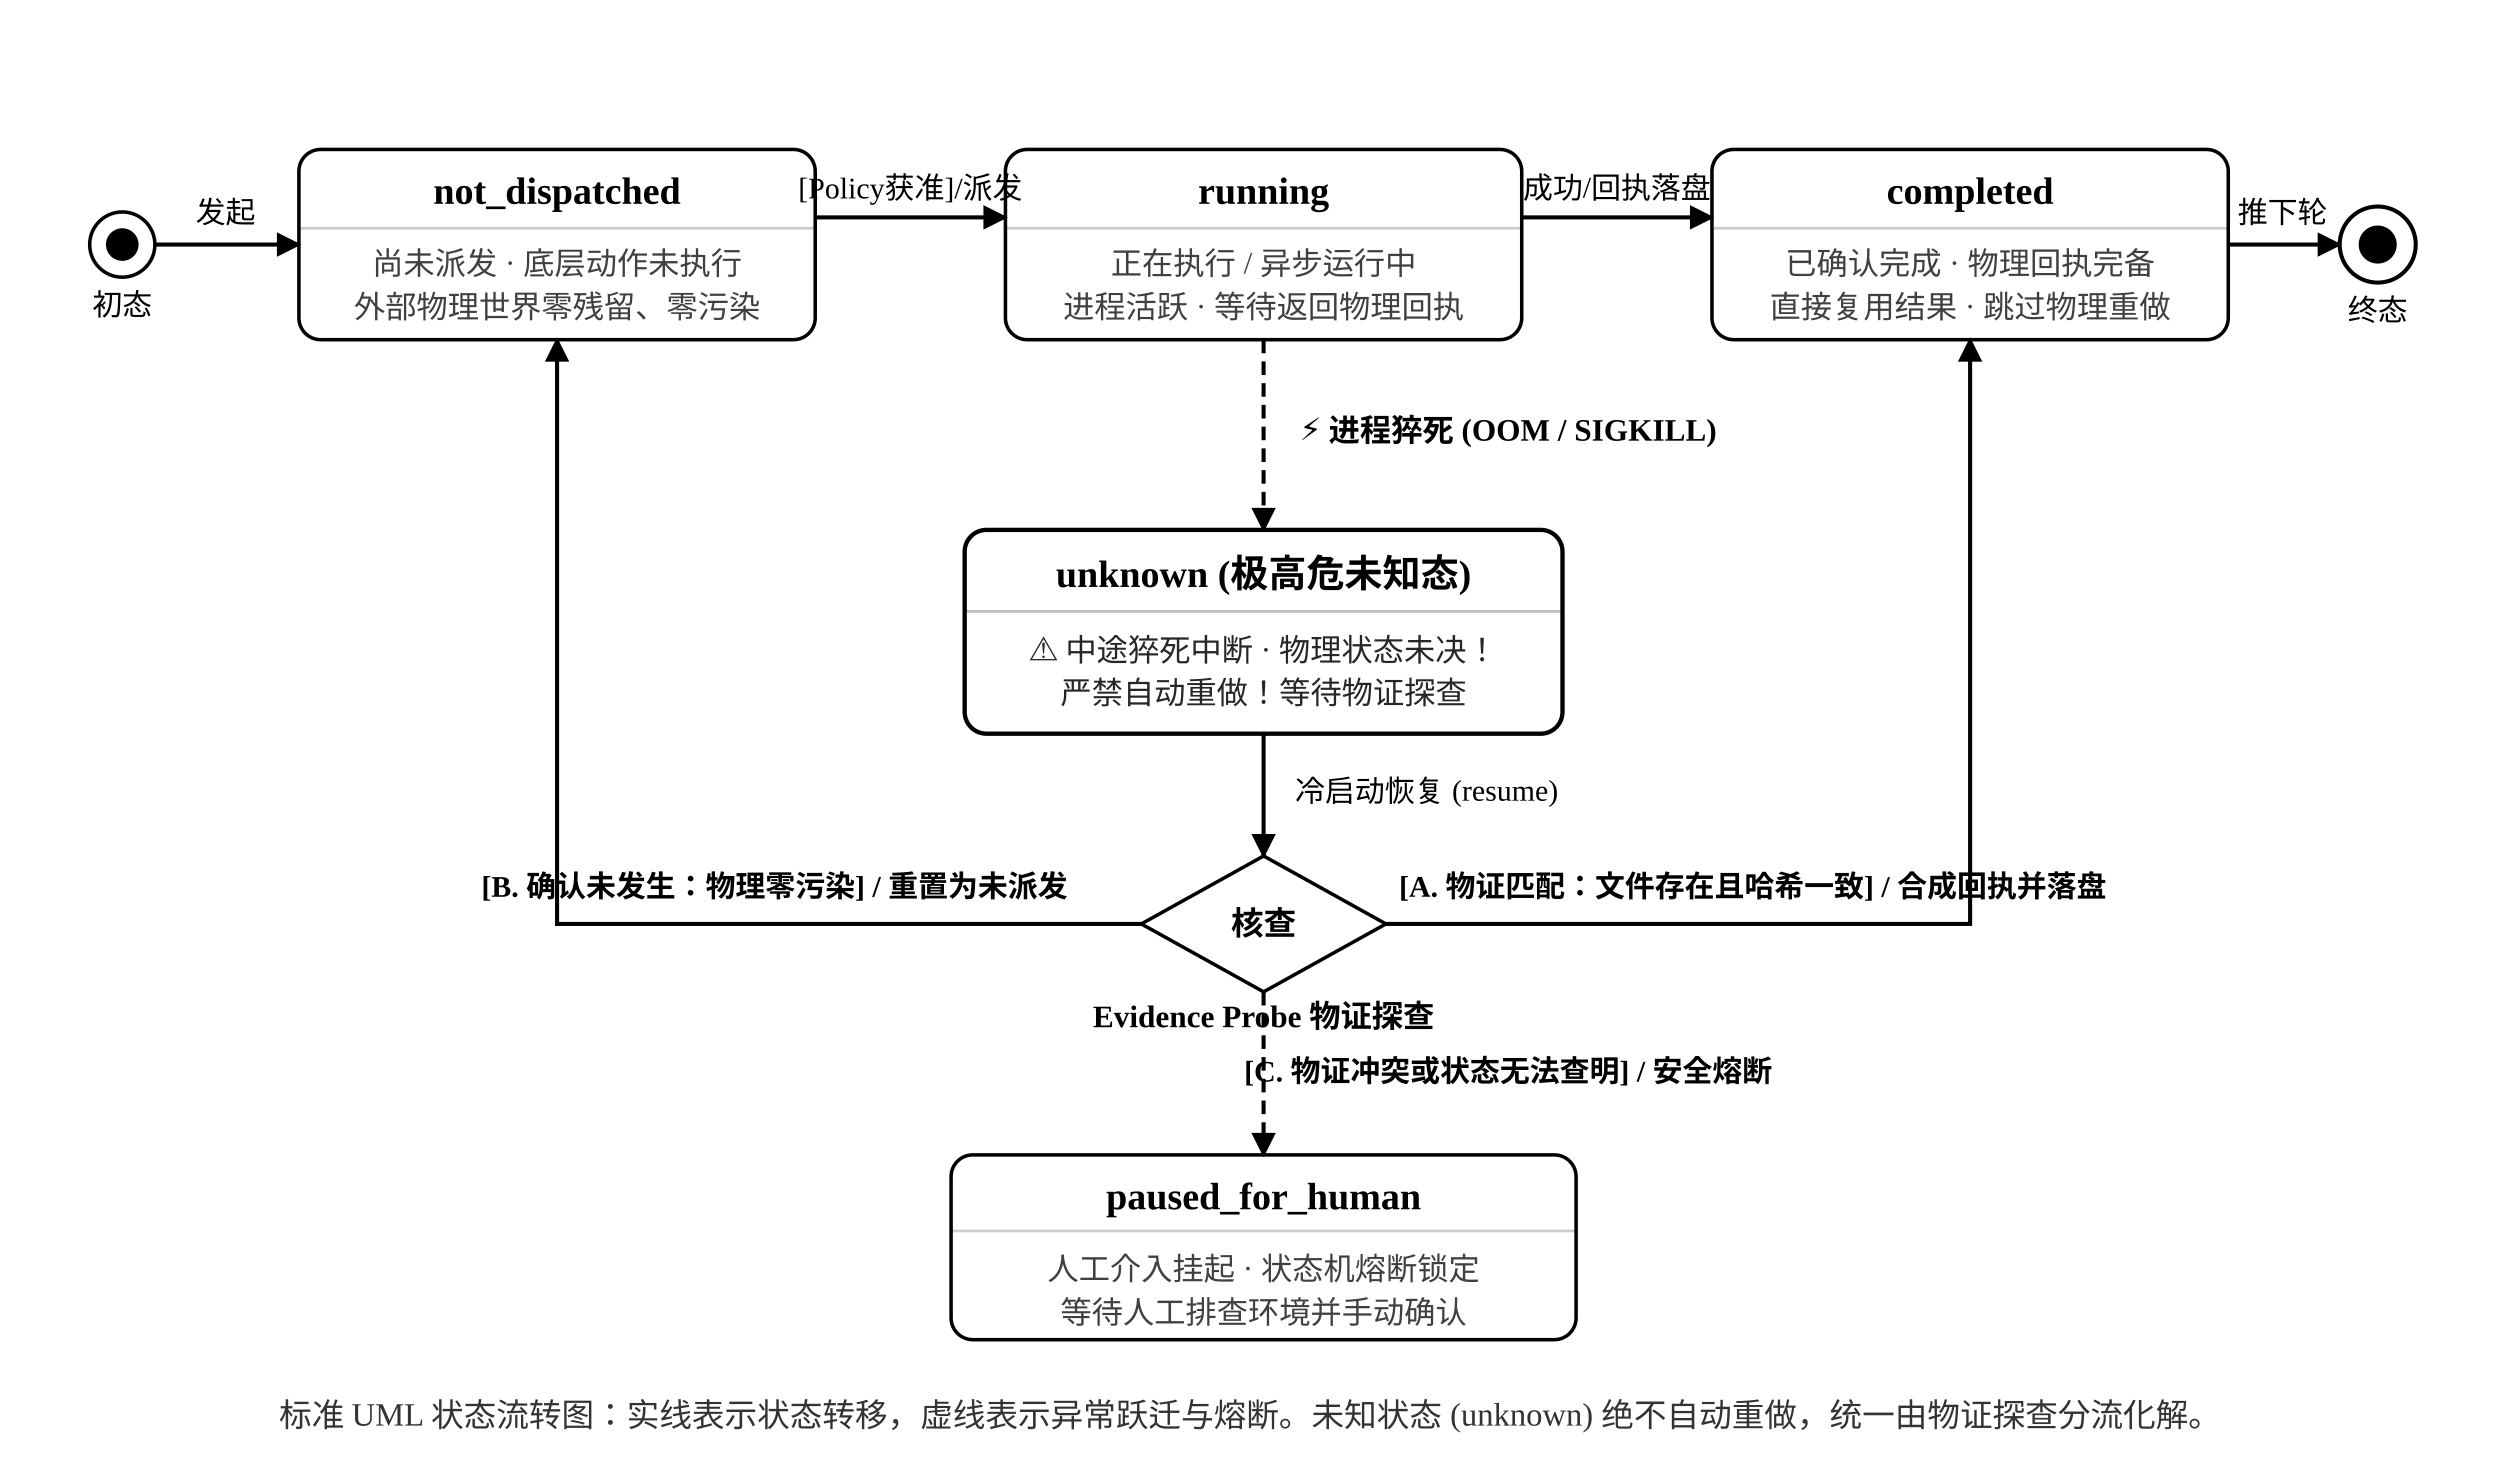
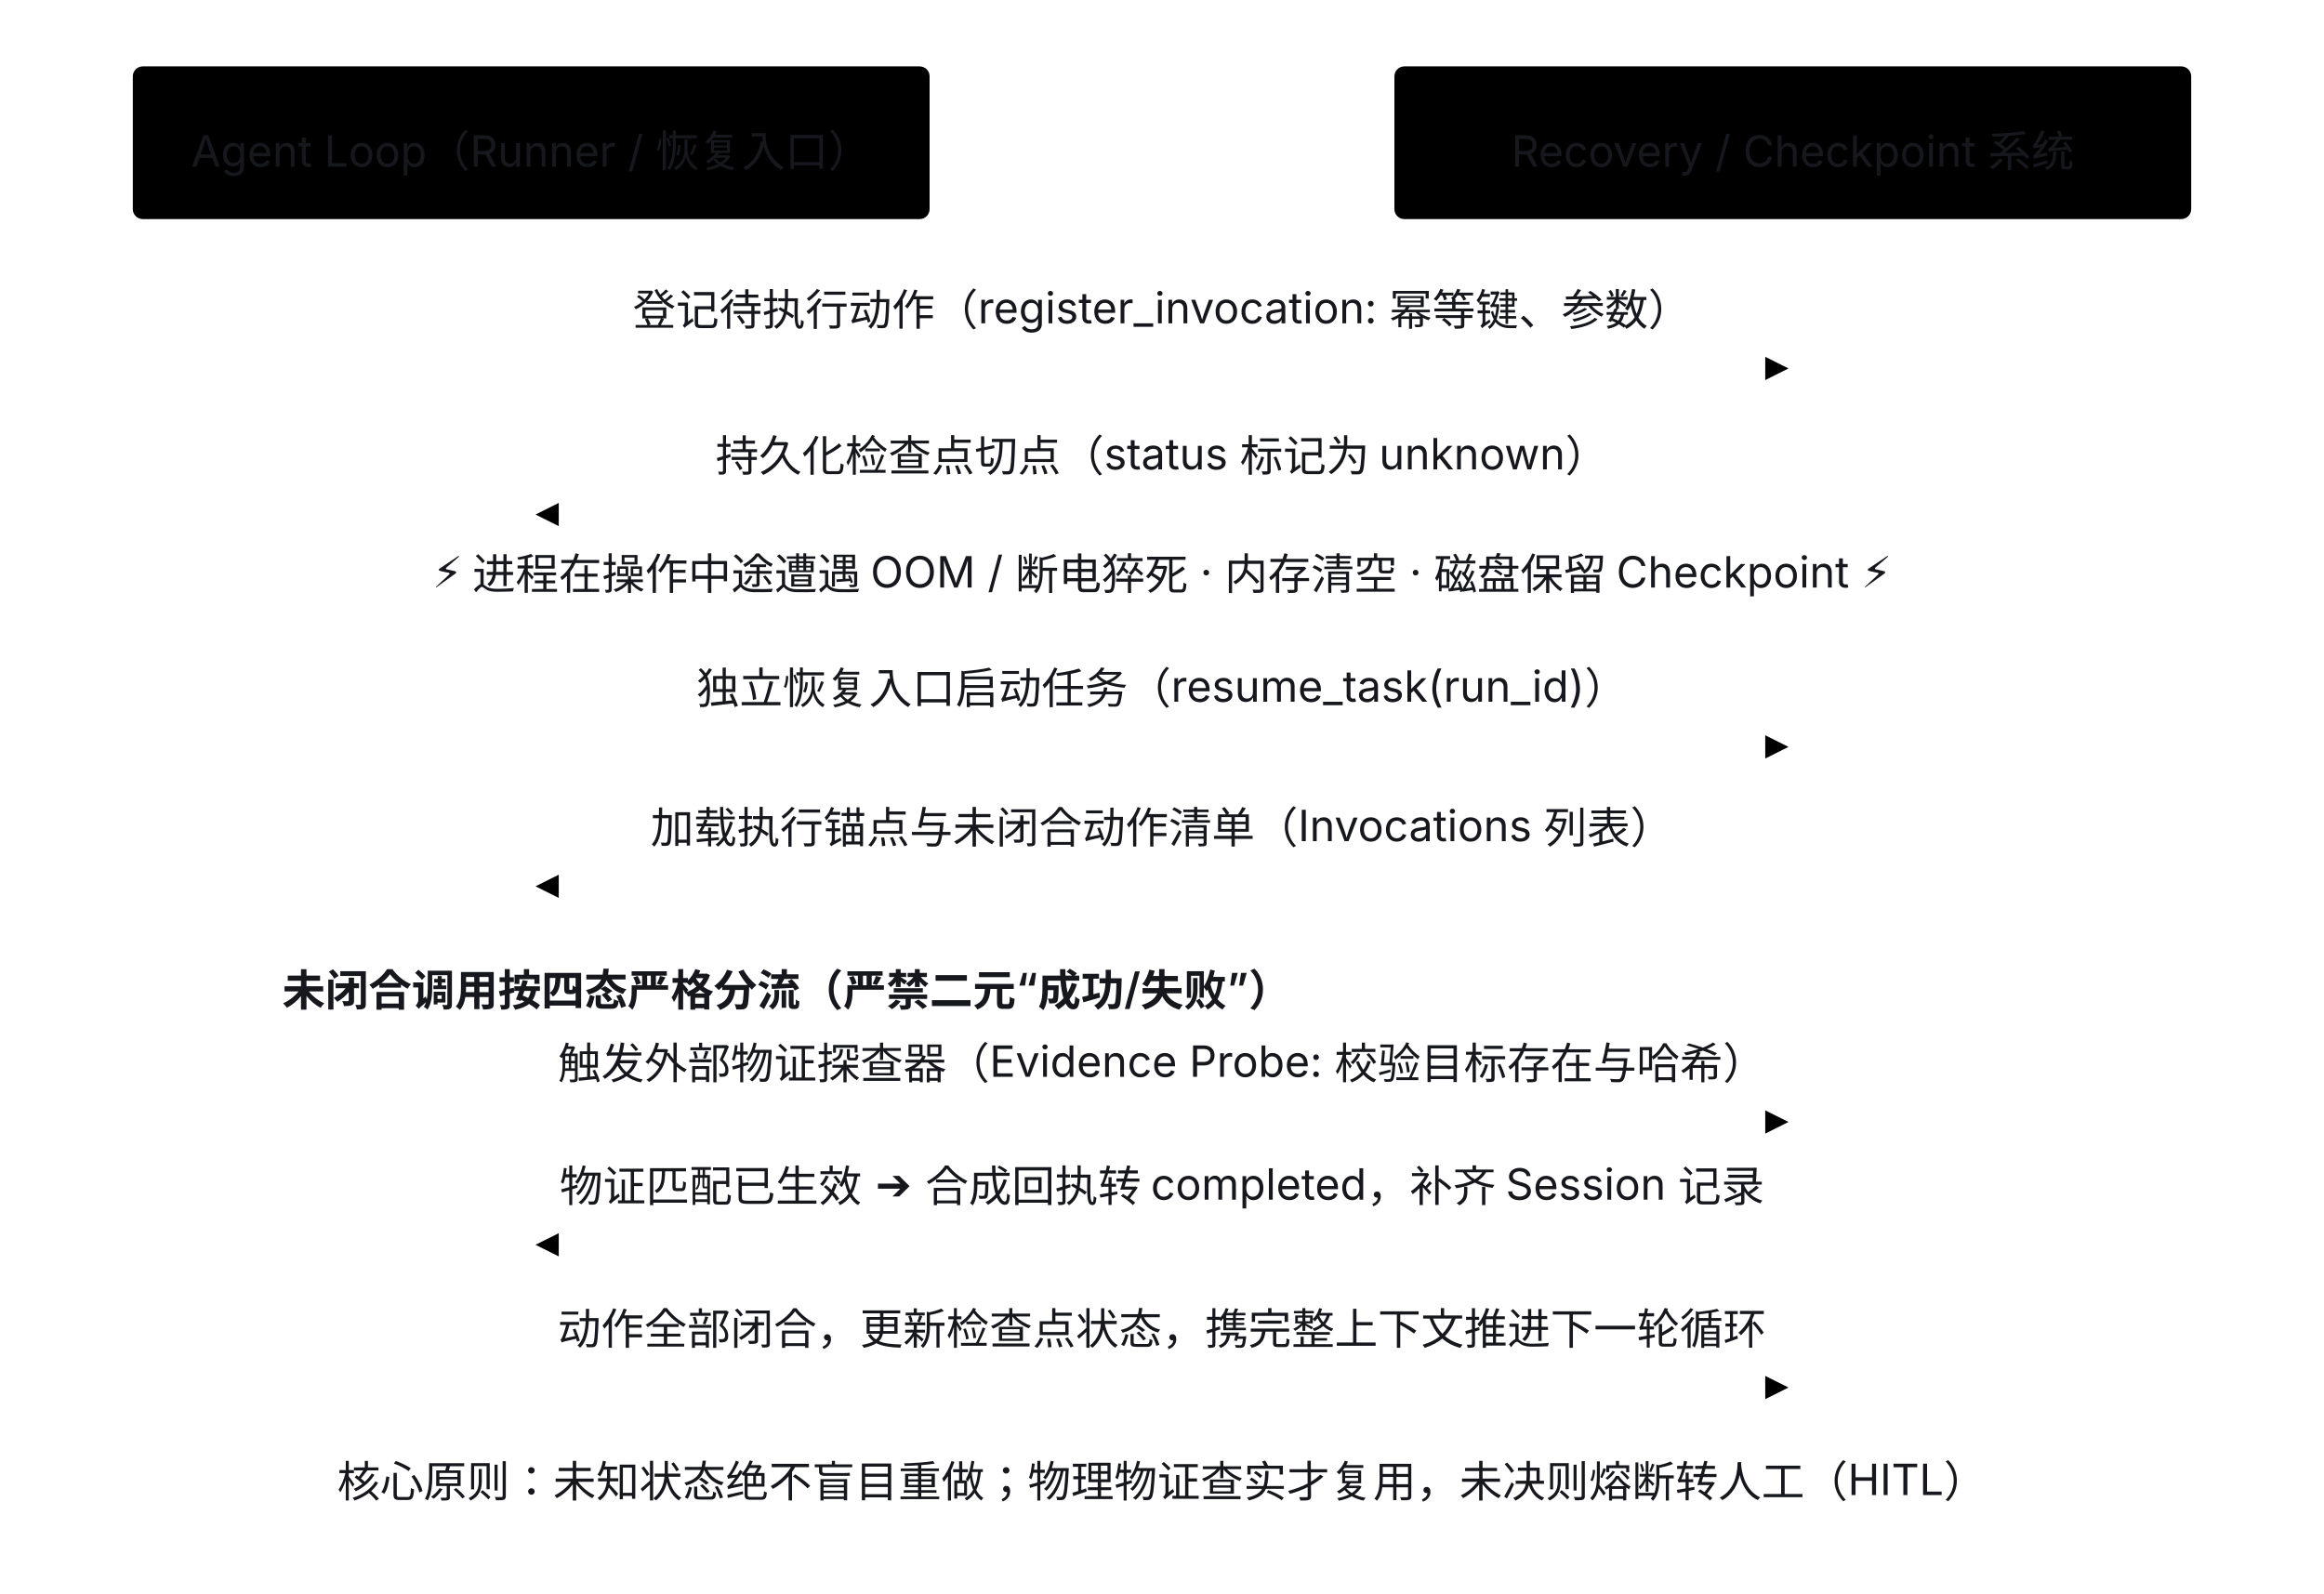
- <svg xmlns="http://www.w3.org/2000/svg" class="lesson-svg" viewBox="0 0 920 540" width="920" height="540" role="img" aria-label="动作四态流转与物证核查状态机：包含初态、not_dispatched、running、unknown、completed 以及 paused_for_human，展示正常派发执行与系统猝死后通过物证探查分流化解的完整状态流转路径">
+ <svg xmlns="http://www.w3.org/2000/svg" class="am-diagram" viewBox="0 0 700 480">
+   <style>.am-diagram { margin: 0; overflow-x: auto; text-align: center; }
+ /* Embedded previews can lose html[data-theme]; the fallbacks keep diagrams readable, and defined theme variables still win. */
+ .am-diagram svg { max-width: 100%; height: auto; font-family: var(--font-sans, sans-serif); }
+ .am-diagram text { fill: var(--ink, #16181d); font-size: 13px; }
+ /* Diagram tokens (docs/reference.md, "Diagram tokens"): each painted part reads an optional token and falls back to the look it always had,
+    so a theme that sets none of them draws the same diagram. Font family, size and weight are not tokens: diagram text is measured for the sans font. */
+ .am-node-shape { fill: var(--node-fill, var(--paper, #ffffff)); stroke: var(--node-stroke, var(--line, #1d2026)); stroke-width: var(--node-width, var(--bw, 1.5px)); filter: var(--node-shadow, none); }
+ .am-node-shape ~ .am-node-shape { filter: none; }
+ .am-node--rect .am-node-shape, .am-node--er .am-node-shape { rx: var(--node-radius, 3px); }
+ .am-node--hi .am-node-shape { fill: var(--hi-fill, var(--accent-bg, #e4ecf8)); stroke: var(--hi-stroke, var(--accent, #1d5fbf)); }
+ .am-diagram .am-node-text { fill: var(--node-text, var(--ink, #16181d)); }
+ .am-node--hi text { fill: var(--hi-text, var(--accent, #1d5fbf)); font-weight: 600; }
+ .am-diagram .am-node--hi .am-node-text { fill: var(--hi-text, var(--accent, #1d5fbf)); }
+ .am-edge { fill: none; stroke: var(--edge-color, var(--ink-2, #4b5260)); stroke-width: var(--edge-width, 1.3); }
+ .am-edge--dashed { stroke-dasharray: 5 4; }
+ .am-arrow { fill: var(--edge-color, var(--ink-2, #4b5260)); }
+ .am-edge-label rect { fill: var(--paper, #ffffff); }
+ .am-diagram .am-edge-label text { fill: var(--edge-label, var(--accent, #1d5fbf)); font-size: 11.5px; }
+ .am-cluster { fill: var(--cluster-fill, var(--fill, #f3f5f8)); stroke: var(--cluster-stroke, var(--line-2, #d6dae1)); stroke-width: 1; stroke-dasharray: 4 3; }
+ .am-diagram .am-cluster-label { fill: var(--ink-2, #4b5260); font: 11px var(--font-mono, monospace); }
+ .am-lifeline { stroke: var(--lifeline-color, var(--ink-3, #8b929e)); stroke-width: 1; stroke-dasharray: 4 4; }
+ .am-actor { fill: var(--actor-fill, var(--node-fill, var(--paper, #ffffff))); stroke: var(--actor-stroke, var(--node-stroke, var(--line, #1d2026))); stroke-width: var(--node-width, var(--bw, 1.5px)); filter: var(--node-shadow, none); rx: var(--node-radius, 2px); }
+ .am-diagram .am-actor-text { fill: var(--actor-text, var(--node-text, var(--ink, #16181d))); }
+ .am-note { fill: var(--note-fill, var(--warn-bg, #fdf3e2)); stroke: var(--note-stroke, var(--warn, #a8620a)); stroke-width: 1; rx: var(--node-radius, 2px); }
+ .am-diagram .am-step { fill: var(--ink-3, #8b929e); font: 10px var(--font-mono, monospace); }
+ 
+ svg{font-family:-apple-system,BlinkMacSystemFont,"Segoe UI","Microsoft YaHei",sans-serif;color:#16181d}
+ </style>
  <defs>
-     <marker id="state-flow-arrow" viewBox="0 0 10 10" refX="9" refY="5" markerWidth="6" markerHeight="6" orient="auto">
-       <path d="M0,0 L10,5 L0,10 z" fill="currentColor" />
+     <marker id="recovery-loop-interface-arrow" viewBox="0 0 10 10" refX="9" refY="5" markerWidth="7" markerHeight="7" orient="auto-start-reverse">
+       <path class="am-arrow" d="M0,0 L10,5 L0,10 z" />
    </marker>
  </defs>
-   <circle cx="45" cy="90" r="12" fill="none" stroke="currentColor" stroke-width="1.3" />
-   <circle cx="45" cy="90" r="6" fill="currentColor" />
-   <text x="45" y="116" text-anchor="middle" font-size="11" fill="currentColor">初态</text>
-   <g fill="none" stroke="currentColor" stroke-width="1.3">
-     <rect x="110" y="55" width="190" height="70" rx="8" />
-     <line x1="110" y1="84" x2="300" y2="84" stroke="currentColor" stroke-width="1" opacity=".2" />
+   <line class="am-lifeline" x1="160" y1="66" x2="160" y2="430" />
+   <line class="am-lifeline" x1="540" y1="66" x2="540" y2="430" />
+   <g>
+     <rect class="am-actor" x="40" y="20" width="240" height="46" rx="3" />
+     <text class="am-actor-text" x="160" y="43" text-anchor="middle" dominant-baseline="central">Agent Loop（Runner / 恢复入口）</text>
  </g>
-   <g fill="currentColor">
-     <text x="205" y="75" text-anchor="middle" font-size="14" font-weight="600">not_dispatched</text>
-     <text x="205" y="101" text-anchor="middle" font-size="11.5" opacity=".75">尚未派发 · 底层动作未执行</text>
-     <text x="205" y="117" text-anchor="middle" font-size="11.5" opacity=".75">外部物理世界零残留、零污染</text>
+   <g>
+     <rect class="am-actor" x="420" y="20" width="240" height="46" rx="3" />
+     <text class="am-actor-text" x="540" y="43" text-anchor="middle" dominant-baseline="central">Recovery / Checkpoint 系统</text>
  </g>
-   <g fill="none" stroke="currentColor" stroke-width="1.3">
-     <rect x="370" y="55" width="190" height="70" rx="8" />
-     <line x1="370" y1="84" x2="560" y2="84" stroke="currentColor" stroke-width="1" opacity=".2" />
+   <g>
+     <text x="350" y="98" text-anchor="middle">登记待执行动作（register_invocation: 幂等键、参数）</text>
+     <path class="am-edge" d="M160,111 H538" marker-end="url(#recovery-loop-interface-arrow)" />
  </g>
-   <g fill="currentColor">
-     <text x="465" y="75" text-anchor="middle" font-size="14" font-weight="600">running</text>
-     <text x="465" y="101" text-anchor="middle" font-size="11.5" opacity=".75">正在执行 / 异步运行中</text>
-     <text x="465" y="117" text-anchor="middle" font-size="11.5" opacity=".75">进程活跃 · 等待返回物理回执</text>
+   <g>
+     <text x="350" y="142" text-anchor="middle">持久化检查点切点（status 标记为 unknown）</text>
+     <path class="am-edge am-edge--dashed" d="M540,155 H162" marker-end="url(#recovery-loop-interface-arrow)" />
  </g>
-   <g fill="none" stroke="currentColor" stroke-width="1.3">
-     <rect x="630" y="55" width="190" height="70" rx="8" />
-     <line x1="630" y1="84" x2="820" y2="84" stroke="currentColor" stroke-width="1" opacity=".2" />
+   <line class="am-edge am-edge--dashed" x1="80" y1="182" x2="620" y2="182" stroke-dasharray="4 3" />
+   <text x="350" y="177" text-anchor="middle" font-size="11.5" fill="var(--warn, #a8620a)">⚡ 进程在操作中途遭遇 OOM / 断电猝死 · 内存清空 · 磁盘保留 Checkpoint ⚡</text>
+   <g>
+     <text x="350" y="212" text-anchor="middle">独立恢复入口启动任务（resume_task(run_id)）</text>
+     <path class="am-edge" d="M160,225 H538" marker-end="url(#recovery-loop-interface-arrow)" />
  </g>
-   <g fill="currentColor">
-     <text x="725" y="75" text-anchor="middle" font-size="14" font-weight="600">completed</text>
-     <text x="725" y="101" text-anchor="middle" font-size="11.5" opacity=".75">已确认完成 · 物理回执完备</text>
-     <text x="725" y="117" text-anchor="middle" font-size="11.5" opacity=".75">直接复用结果 · 跳过物理重做</text>
+   <g>
+     <text x="350" y="254" text-anchor="middle">加载执行锚点与未闭合动作清单（Invocations 列表）</text>
+     <path class="am-edge am-edge--dashed" d="M540,267 H162" marker-end="url(#recovery-loop-interface-arrow)" />
  </g>
-   <circle cx="875" cy="90" r="14" fill="none" stroke="currentColor" stroke-width="1.5" />
-   <circle cx="875" cy="90" r="7" fill="currentColor" />
-   <text x="875" y="118" text-anchor="middle" font-size="11" fill="currentColor">终态</text>
-   <g fill="none" stroke="currentColor" stroke-width="1.6">
-     <rect x="355" y="195" width="220" height="75" rx="8" />
-     <line x1="355" y1="225" x2="575" y2="225" stroke="currentColor" stroke-width="1" opacity=".25" />
+   <rect class="am-actor" x="70" y="285" width="560" height="96" rx="3" fill="none" style="fill:none" />
+   <text x="85" y="303" font-size="11.5" font-weight="600">未闭合调用按四态严格分流（严禁二元“成功/失败”）</text>
+   <g>
+     <text x="350" y="325" text-anchor="middle">触发外部物证探查器（Evidence Probe: 校验目标存在与哈希）</text>
+     <path class="am-edge" d="M160,338 H538" marker-end="url(#recovery-loop-interface-arrow)" />
  </g>
-   <g fill="currentColor">
-     <text x="465" y="216" text-anchor="middle" font-size="14" font-weight="600">unknown (极高危未知态)</text>
-     <text x="465" y="243" text-anchor="middle" font-size="11.5" opacity=".85">⚠ 中途猝死中断 · 物理状态未决！</text>
-     <text x="465" y="259" text-anchor="middle" font-size="11.5" opacity=".85">严禁自动重做！等待物证探查</text>
+   <g>
+     <text x="350" y="362" text-anchor="middle">物证匹配已生效 ➔ 合成回执转 completed，补齐 Session 记录</text>
+     <path class="am-edge am-edge--dashed" d="M540,375 H162" marker-end="url(#recovery-loop-interface-arrow)" />
  </g>
-   <g fill="none" stroke="currentColor" stroke-width="1.3">
-     <polygon points="465,315 510,340 465,365 420,340" />
+   <g>
+     <text x="350" y="405" text-anchor="middle">动作全部闭合，更新检查点状态，携完整上下文推进下一轮循环</text>
+     <path class="am-edge" d="M160,418 H538" marker-end="url(#recovery-loop-interface-arrow)" />
  </g>
-   <text x="465" y="344" text-anchor="middle" font-size="12" font-weight="600" fill="currentColor">核查</text>
-   <text x="465" y="378" text-anchor="middle" font-size="11.5" font-weight="600" fill="currentColor">Evidence Probe 物证探查</text>
-   <g fill="none" stroke="currentColor" stroke-width="1.3">
-     <rect x="350" y="425" width="230" height="68" rx="8" />
-     <line x1="350" y1="453" x2="580" y2="453" stroke="currentColor" stroke-width="1" opacity=".2" />
-   </g>
-   <g fill="currentColor">
-     <text x="465" y="445" text-anchor="middle" font-size="14" font-weight="600">paused_for_human</text>
-     <text x="465" y="471" text-anchor="middle" font-size="11.5" opacity=".75">人工介入挂起 · 状态机熔断锁定</text>
-     <text x="465" y="487" text-anchor="middle" font-size="11.5" opacity=".75">等待人工排查环境并手动确认</text>
-   </g>
-   <path d="M57 90 H110" fill="none" stroke="currentColor" stroke-width="1.5" marker-end="url(#state-flow-arrow)" />
-   <text x="83" y="82" text-anchor="middle" font-size="11" fill="currentColor">发起</text>
-   <path d="M300 80 H370" fill="none" stroke="currentColor" stroke-width="1.5" marker-end="url(#state-flow-arrow)" />
-   <text x="335" y="73" text-anchor="middle" font-size="11" fill="currentColor">[Policy获准]/派发</text>
-   <path d="M560 80 H630" fill="none" stroke="currentColor" stroke-width="1.5" marker-end="url(#state-flow-arrow)" />
-   <text x="595" y="73" text-anchor="middle" font-size="11" fill="currentColor">成功/回执落盘</text>
-   <path d="M820 90 H861" fill="none" stroke="currentColor" stroke-width="1.5" marker-end="url(#state-flow-arrow)" />
-   <text x="840" y="82" text-anchor="middle" font-size="11" fill="currentColor">推下轮</text>
-   <path d="M465 125 V195" fill="none" stroke="currentColor" stroke-width="1.5" stroke-dasharray="5 3" marker-end="url(#state-flow-arrow)" />
-   <text x="555" y="162" text-anchor="middle" font-size="11.5" font-weight="600" fill="currentColor">⚡ 进程猝死 (OOM / SIGKILL)</text>
-   <path d="M465 270 V315" fill="none" stroke="currentColor" stroke-width="1.5" marker-end="url(#state-flow-arrow)" />
-   <text x="525" y="295" text-anchor="middle" font-size="11" fill="currentColor">冷启动恢复 (resume)</text>
-   <path d="M510 340 H725 V125" fill="none" stroke="currentColor" stroke-width="1.5" marker-end="url(#state-flow-arrow)" />
-   <text x="645" y="330" text-anchor="middle" font-size="11" font-weight="600" fill="currentColor">[A. 物证匹配：文件存在且哈希一致] / 合成回执并落盘</text>
-   <path d="M420 340 H205 V125" fill="none" stroke="currentColor" stroke-width="1.5" marker-end="url(#state-flow-arrow)" />
-   <text x="285" y="330" text-anchor="middle" font-size="11" font-weight="600" fill="currentColor">[B. 确认未发生：物理零污染] / 重置为未派发</text>
-   <path d="M465 365 V425" fill="none" stroke="currentColor" stroke-width="1.5" stroke-dasharray="5 3" marker-end="url(#state-flow-arrow)" />
-   <text x="555" y="398" text-anchor="middle" font-size="11" font-weight="600" fill="currentColor">[C. 物证冲突或状态无法查明] / 安全熔断</text>
-   <text x="460" y="525" text-anchor="middle" font-size="12" fill="currentColor" opacity=".8">标准 UML 状态流转图：实线表示状态转移，虚线表示异常跃迁与熔断。未知状态 (unknown) 绝不自动重做，统一由物证探查分流化解。</text>
+   <rect class="am-actor" x="70" y="435" width="560" height="32" rx="3" fill="none" style="fill:none" />
+   <text x="350" y="451" text-anchor="middle" font-size="12" fill="var(--ink-2, #4b5260)">核心原则：未知状态绝不盲目重做；物理物证查实才复用，未决则熔断转人工（HITL）</text>
</svg>
